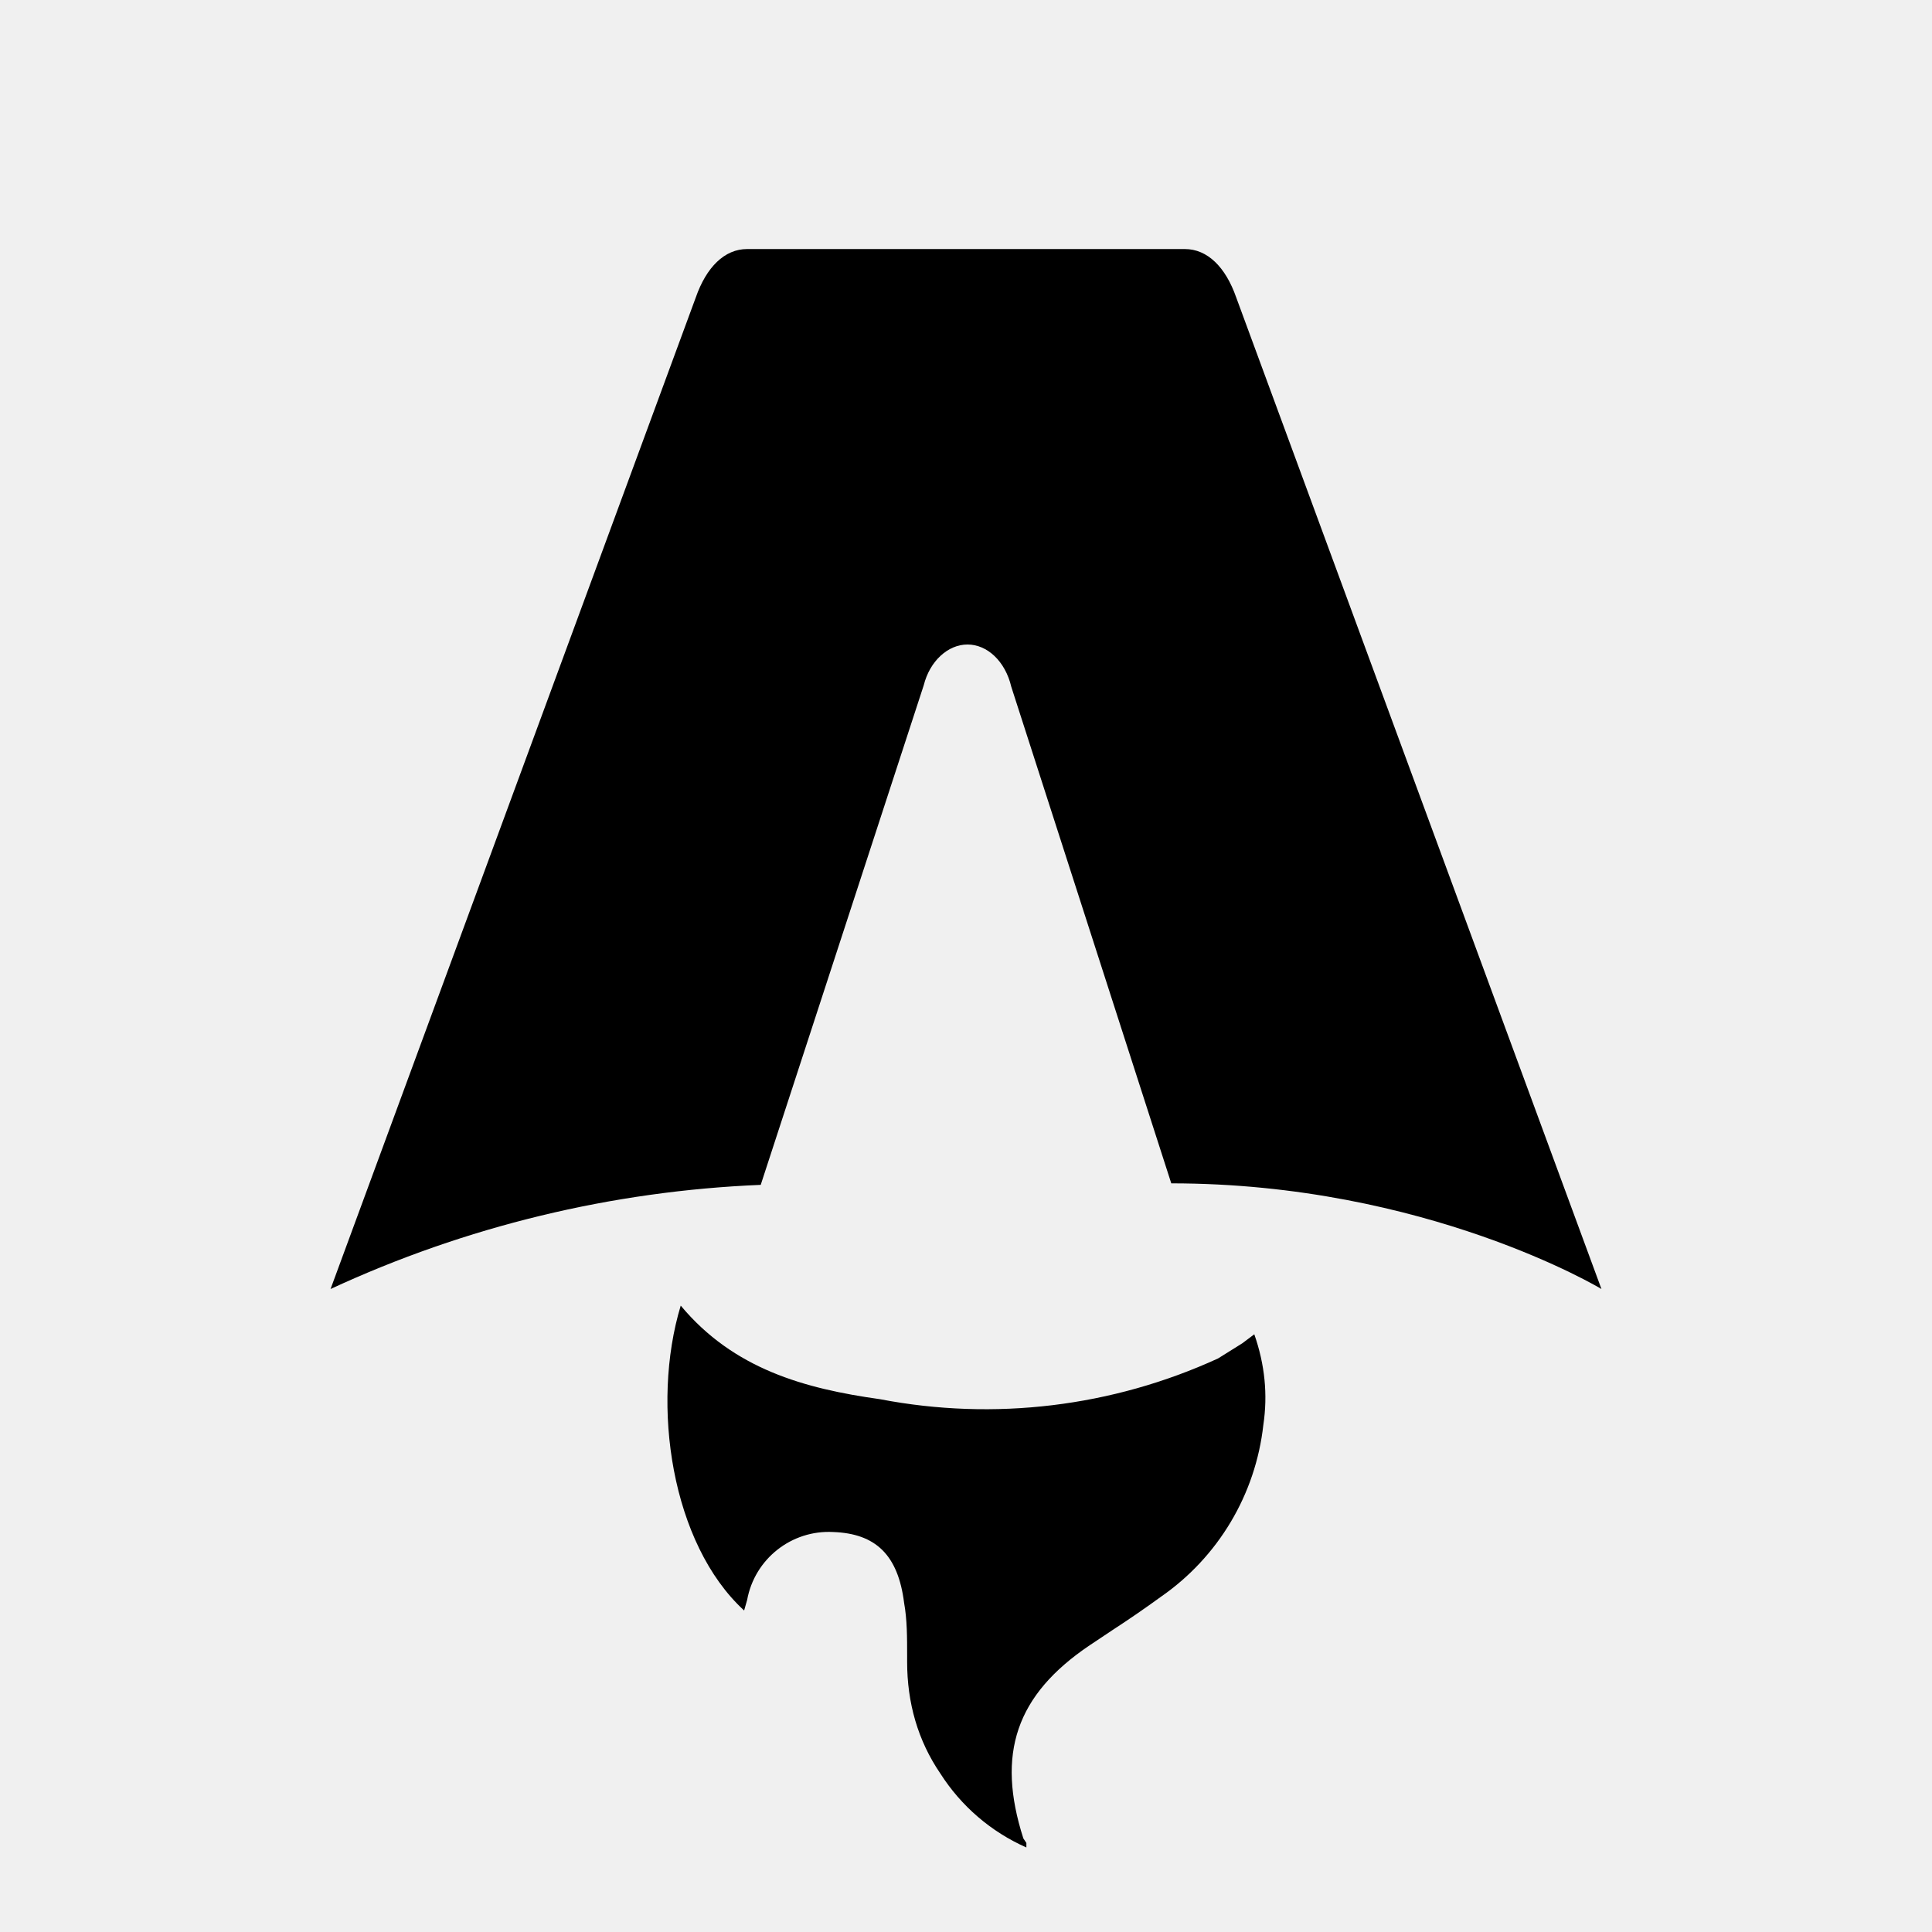
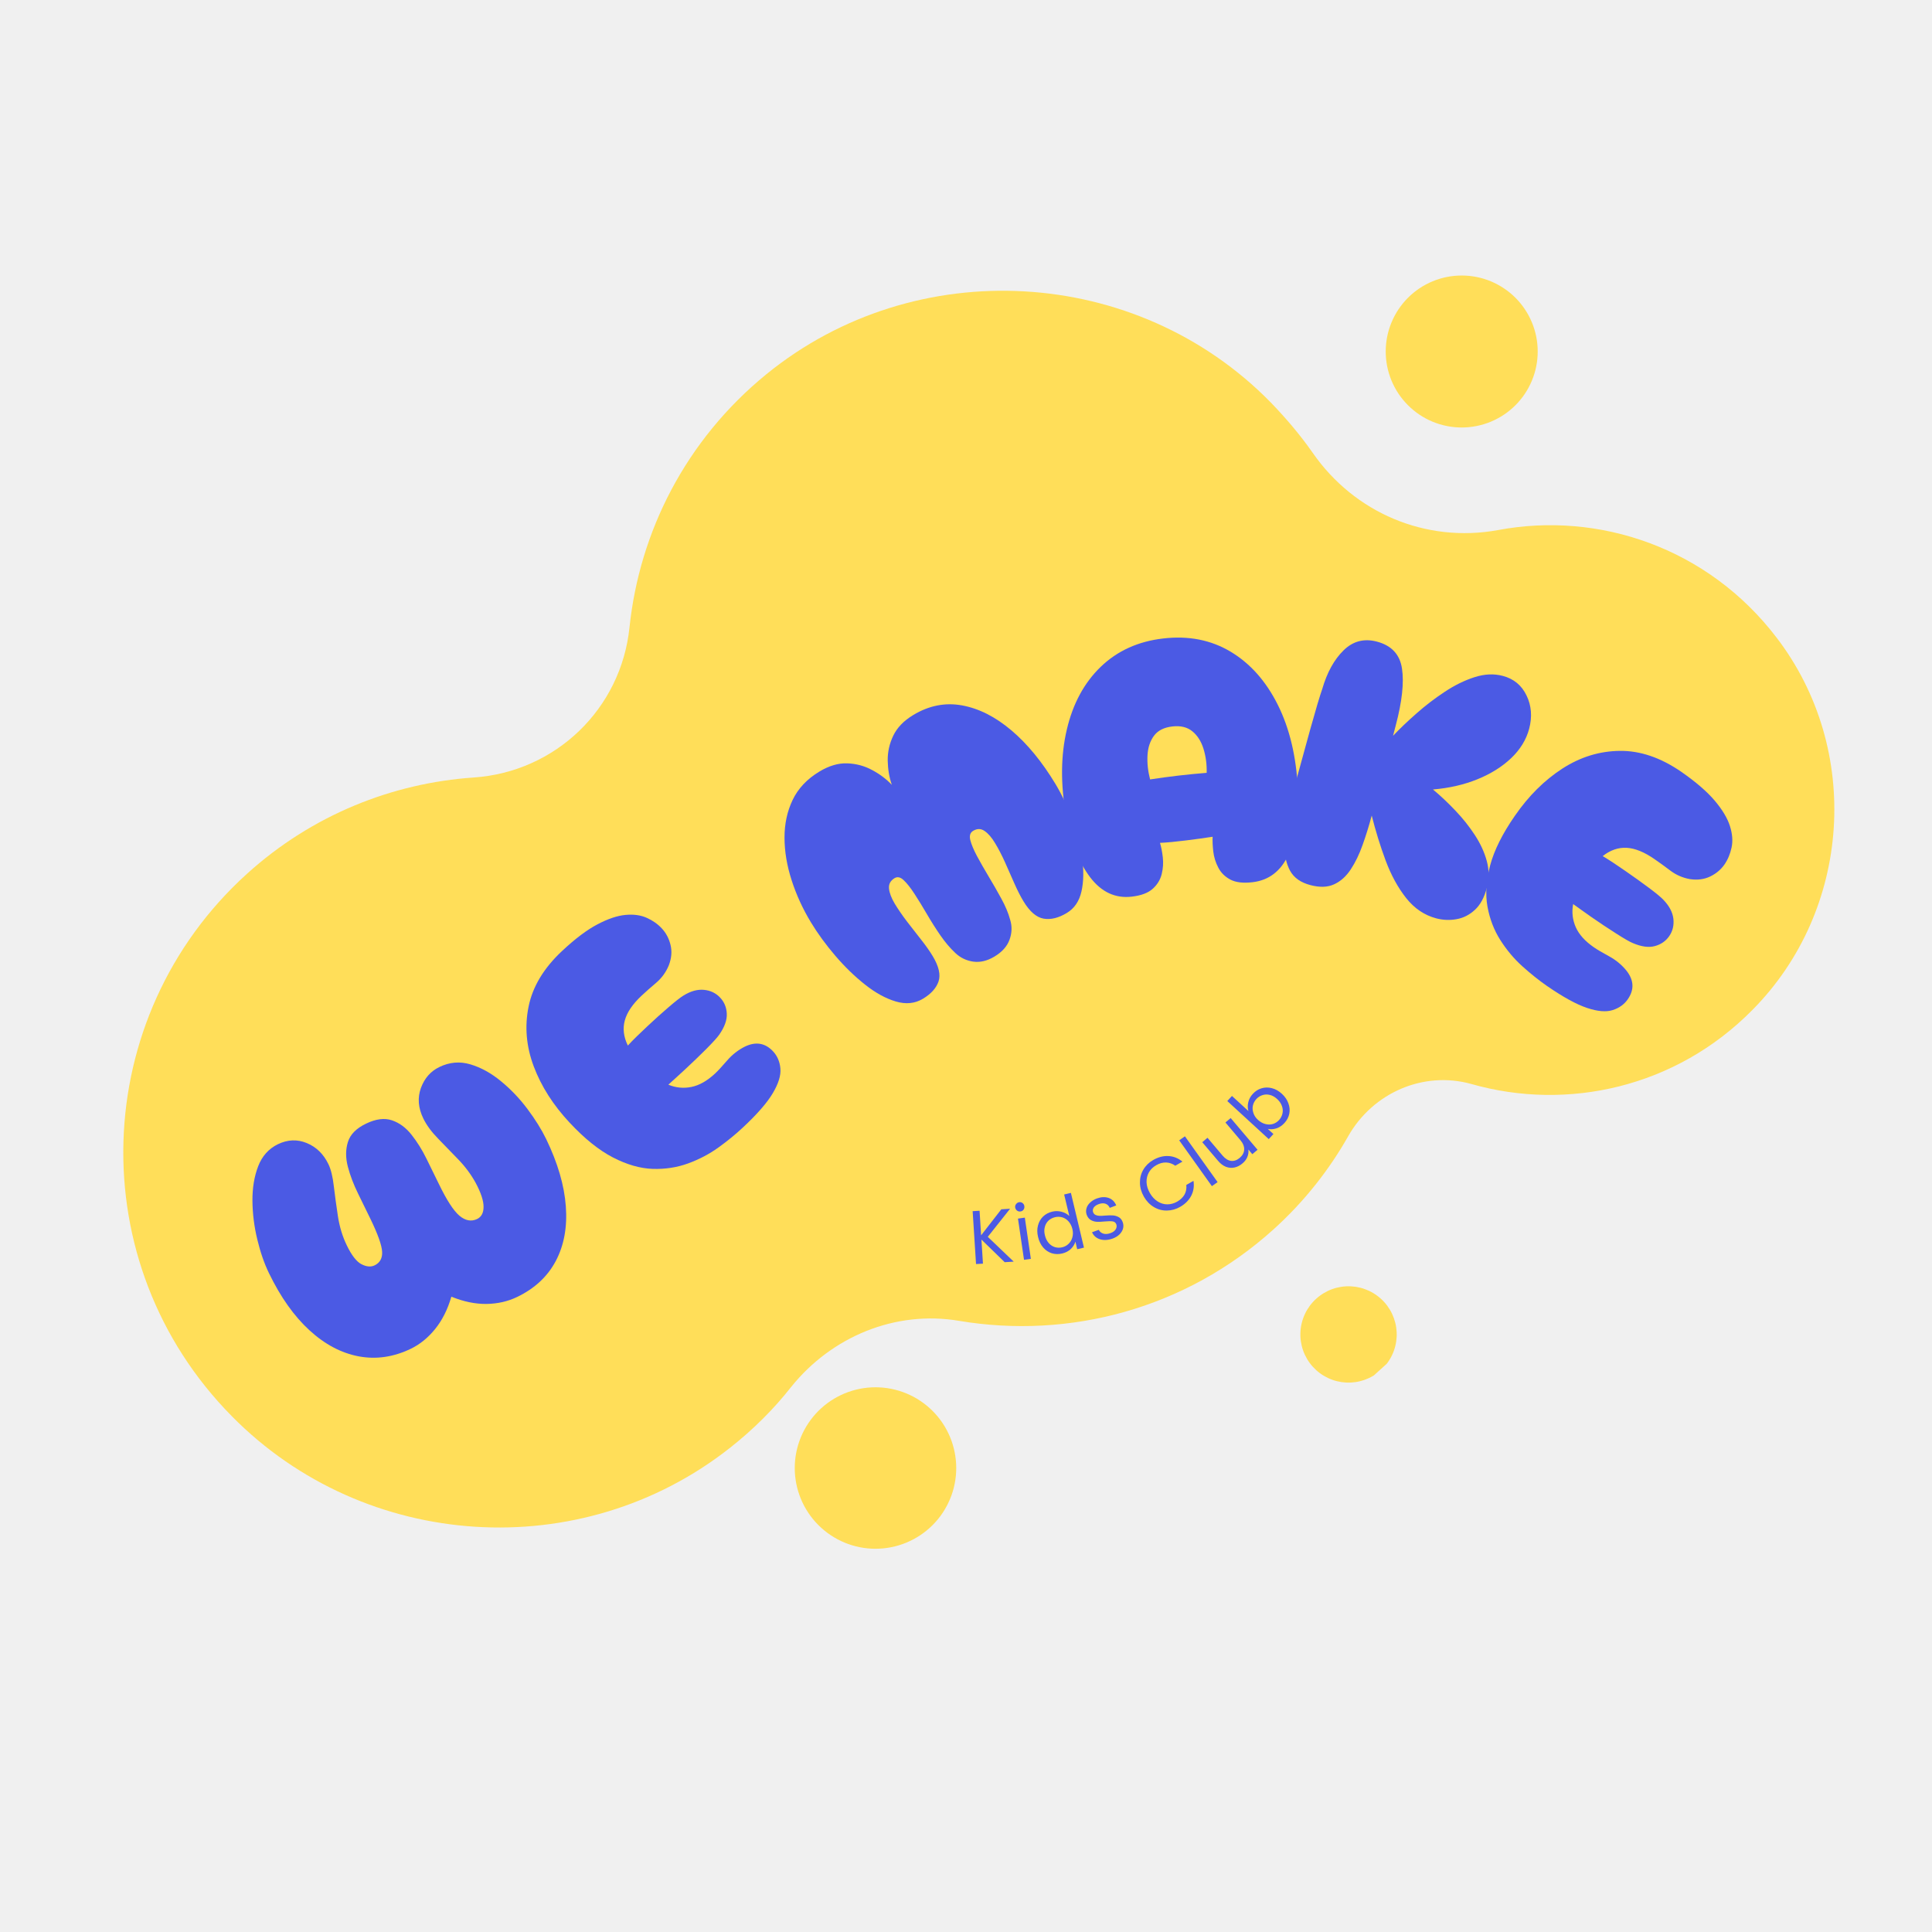
- <svg xmlns="http://www.w3.org/2000/svg" fill="none" viewBox="0 0 128 128">
-   <path d="M50.4 78.5a75.1 75.1 0 0 0-28.5 6.9l24.2-65.7c.7-2 1.9-3.2 3.4-3.2h29c1.5 0 2.7 1.2 3.4 3.2l24.2 65.7s-11.6-7-28.5-7L67 45.5c-.4-1.7-1.6-2.8-2.9-2.8-1.3 0-2.5 1.1-2.9 2.7L50.4 78.5Zm-1.1 28.2Zm-4.2-20.2c-2 6.6-.6 15.8 4.2 20.2a17.5 17.5 0 0 1 .2-.7 5.5 5.5 0 0 1 5.7-4.5c2.8.1 4.3 1.5 4.7 4.7.2 1.1.2 2.3.2 3.5v.4c0 2.7.7 5.2 2.2 7.4a13 13 0 0 0 5.7 4.9v-.3l-.2-.3c-1.8-5.6-.5-9.5 4.4-12.8l1.5-1a73 73 0 0 0 3.2-2.2 16 16 0 0 0 6.8-11.4c.3-2 .1-4-.6-6l-.8.6-1.6 1a37 37 0 0 1-22.4 2.7c-5-.7-9.7-2-13.2-6.2Z" />
-   <style>
-         path { fill: #000; }
-         @media (prefers-color-scheme: dark) {
-             path { fill: #FFF; }
-         }
-     </style>
+ <svg xmlns="http://www.w3.org/2000/svg" width="500" zoomAndPan="magnify" viewBox="0 0 375 375" height="500" preserveAspectRatio="xMidYMid meet" version="1.0">
+   <defs>
+     <g />
+     <clipPath id="ac6bf3ff10">
+       <path d="M 23 56 L 357 56 L 357 297 L 23 297 Z M 23 56 " clip-rule="nonzero" />
+     </clipPath>
+     <clipPath id="e4d23d6dee">
+       <path d="M -11.113 215.961 L 235.738 -7.535 L 386.25 158.699 L 139.395 382.199 Z M -11.113 215.961 " clip-rule="nonzero" />
+     </clipPath>
+     <clipPath id="5f6a328c48">
+       <path d="M 139.496 382.312 L 386.352 158.812 L 235.844 -7.422 L -11.012 216.074 Z M 139.496 382.312 " clip-rule="nonzero" />
+     </clipPath>
+     <clipPath id="0c68675252">
+       <path d="M 344.828 123.754 C 361.461 145.465 359.352 176.684 340.117 196.055 C 325.293 211.074 304.27 215.719 285.609 210.41 C 276.32 207.805 266.504 212.074 261.703 220.504 C 258.023 227.035 253.148 233.227 247.289 238.531 C 230.109 254.086 207.535 259.957 186.176 256.379 C 173.785 254.273 161.41 259.438 153.559 269.211 C 150.176 273.52 146.152 277.516 141.691 281.023 C 112.773 303.828 70.859 301.094 45.031 274.918 C 15.645 245.207 17.273 197.367 47.926 169.613 C 60.617 158.121 76.215 151.996 91.93 150.914 C 107.832 149.84 120.562 137.605 122.188 121.742 C 124.129 103.285 133.035 85.453 148.773 72.621 C 177.727 49.074 220.59 51.48 246.676 78.137 C 249.691 81.27 252.336 84.383 254.773 87.859 C 262.863 99.543 276.742 105.453 290.762 102.887 C 310.336 99.199 331.52 106.309 344.828 123.754 Z M 344.828 123.754 " clip-rule="nonzero" />
+     </clipPath>
+     <clipPath id="de9e0d4ffa">
+       <path d="M 154 269 L 186 269 L 186 301 L 154 301 Z M 154 269 " clip-rule="nonzero" />
+     </clipPath>
+     <clipPath id="9db9d400b3">
+       <path d="M -11.113 215.961 L 235.738 -7.535 L 386.25 158.699 L 139.395 382.199 Z M -11.113 215.961 " clip-rule="nonzero" />
+     </clipPath>
+     <clipPath id="6ba8b0ebe9">
+       <path d="M 139.496 382.312 L 386.352 158.812 L 235.844 -7.422 L -11.012 216.074 Z M 139.496 382.312 " clip-rule="nonzero" />
+     </clipPath>
+     <clipPath id="bf3484f2e2">
+       <path d="M 181.551 274.426 C 180.859 273.66 180.102 272.973 179.273 272.359 C 178.449 271.746 177.57 271.219 176.641 270.777 C 175.711 270.34 174.746 269.992 173.75 269.742 C 172.75 269.492 171.738 269.34 170.711 269.289 C 169.684 269.238 168.66 269.289 167.641 269.438 C 166.625 269.59 165.629 269.84 164.66 270.184 C 163.691 270.531 162.766 270.969 161.883 271.496 C 161 272.023 160.176 272.633 159.414 273.324 C 158.652 274.016 157.965 274.773 157.352 275.602 C 156.738 276.426 156.211 277.305 155.77 278.234 C 155.328 279.164 154.984 280.129 154.734 281.125 C 154.48 282.125 154.332 283.137 154.281 284.164 C 154.23 285.191 154.277 286.215 154.43 287.234 C 154.578 288.25 154.828 289.246 155.176 290.215 C 155.52 291.184 155.957 292.109 156.488 292.992 C 157.016 293.875 157.625 294.699 158.316 295.461 C 159.008 296.223 159.766 296.91 160.59 297.523 C 161.418 298.137 162.293 298.664 163.227 299.105 C 164.156 299.547 165.117 299.891 166.117 300.141 C 167.113 300.391 168.129 300.543 169.156 300.594 C 170.184 300.645 171.207 300.594 172.223 300.445 C 173.242 300.293 174.234 300.047 175.203 299.699 C 176.172 299.355 177.098 298.918 177.98 298.387 C 178.863 297.859 179.688 297.25 180.449 296.559 C 181.215 295.867 181.902 295.109 182.516 294.285 C 183.129 293.457 183.656 292.578 184.094 291.648 C 184.535 290.719 184.883 289.758 185.133 288.758 C 185.383 287.762 185.535 286.746 185.586 285.719 C 185.637 284.691 185.586 283.668 185.434 282.652 C 185.285 281.633 185.035 280.641 184.691 279.672 C 184.344 278.703 183.906 277.773 183.379 276.891 C 182.852 276.008 182.242 275.188 181.551 274.426 Z M 181.551 274.426 " clip-rule="nonzero" />
+     </clipPath>
+     <clipPath id="034206ff66">
+       <path d="M 252 249 L 272 249 L 272 269 L 252 269 Z M 252 249 " clip-rule="nonzero" />
+     </clipPath>
+     <clipPath id="d559964ca3">
+       <path d="M -11.113 215.961 L 235.738 -7.535 L 386.25 158.699 L 139.395 382.199 Z M -11.113 215.961 " clip-rule="nonzero" />
+     </clipPath>
+     <clipPath id="cda07f2a82">
+       <path d="M 139.496 382.312 L 386.352 158.812 L 235.844 -7.422 L -11.012 216.074 Z M 139.496 382.312 " clip-rule="nonzero" />
+     </clipPath>
+     <clipPath id="7809d40c0a">
+       <path d="M 268.684 252.738 C 268.27 252.281 267.816 251.871 267.324 251.508 C 266.832 251.141 266.309 250.824 265.754 250.562 C 265.199 250.301 264.621 250.094 264.027 249.945 C 263.434 249.797 262.828 249.707 262.215 249.676 C 261.602 249.645 260.992 249.676 260.383 249.766 C 259.777 249.855 259.184 250 258.605 250.207 C 258.027 250.414 257.477 250.676 256.949 250.992 C 256.422 251.305 255.93 251.672 255.477 252.082 C 255.02 252.496 254.609 252.945 254.242 253.441 C 253.879 253.934 253.562 254.457 253.301 255.012 C 253.039 255.566 252.832 256.141 252.684 256.738 C 252.531 257.332 252.441 257.938 252.414 258.551 C 252.383 259.164 252.41 259.773 252.5 260.379 C 252.59 260.988 252.738 261.582 252.945 262.16 C 253.152 262.738 253.414 263.289 253.727 263.816 C 254.043 264.344 254.406 264.832 254.82 265.289 C 255.23 265.742 255.684 266.156 256.176 266.52 C 256.668 266.887 257.195 267.199 257.75 267.465 C 258.305 267.727 258.879 267.934 259.473 268.082 C 260.07 268.23 260.676 268.32 261.285 268.352 C 261.898 268.383 262.512 268.352 263.117 268.262 C 263.727 268.172 264.316 268.023 264.895 267.82 C 265.473 267.613 266.027 267.352 266.555 267.035 C 267.082 266.719 267.57 266.355 268.027 265.945 C 268.48 265.531 268.891 265.082 269.258 264.586 C 269.625 264.094 269.938 263.57 270.199 263.016 C 270.465 262.461 270.672 261.887 270.82 261.289 C 270.969 260.695 271.059 260.09 271.09 259.477 C 271.121 258.863 271.09 258.254 271 257.645 C 270.91 257.039 270.762 256.445 270.555 255.867 C 270.348 255.289 270.09 254.738 269.773 254.211 C 269.457 253.684 269.094 253.191 268.684 252.738 Z M 268.684 252.738 " clip-rule="nonzero" />
+     </clipPath>
+     <clipPath id="7e397841f7">
+       <path d="M 268 53 L 299 53 L 299 83 L 268 83 Z M 268 53 " clip-rule="nonzero" />
+     </clipPath>
+     <clipPath id="d0943e7d5e">
+       <path d="M -11.113 215.961 L 235.738 -7.535 L 386.25 158.699 L 139.395 382.199 Z M -11.113 215.961 " clip-rule="nonzero" />
+     </clipPath>
+     <clipPath id="71cbaa7e0d">
+       <path d="M 139.496 382.312 L 386.352 158.812 L 235.844 -7.422 L -11.012 216.074 Z M 139.496 382.312 " clip-rule="nonzero" />
+     </clipPath>
+     <clipPath id="aac4cb5d1c">
+       <path d="M 294.652 58.328 C 294 57.609 293.289 56.961 292.512 56.387 C 291.73 55.809 290.906 55.312 290.031 54.898 C 289.156 54.484 288.25 54.156 287.309 53.922 C 286.371 53.688 285.418 53.543 284.449 53.496 C 283.48 53.449 282.52 53.496 281.562 53.637 C 280.602 53.777 279.668 54.012 278.754 54.336 C 277.844 54.664 276.973 55.074 276.141 55.57 C 275.309 56.07 274.535 56.645 273.816 57.293 C 273.102 57.945 272.453 58.656 271.875 59.434 C 271.297 60.211 270.801 61.039 270.387 61.914 C 269.973 62.789 269.648 63.695 269.41 64.637 C 269.176 65.574 269.035 66.527 268.984 67.496 C 268.938 68.465 268.984 69.426 269.125 70.383 C 269.27 71.344 269.5 72.277 269.828 73.188 C 270.152 74.102 270.566 74.973 271.062 75.805 C 271.559 76.633 272.133 77.41 272.785 78.125 C 273.434 78.844 274.148 79.492 274.926 80.07 C 275.703 80.648 276.527 81.145 277.402 81.559 C 278.281 81.973 279.188 82.297 280.125 82.531 C 281.066 82.77 282.02 82.91 282.984 82.957 C 283.953 83.008 284.914 82.961 285.875 82.816 C 286.832 82.676 287.766 82.441 288.68 82.117 C 289.59 81.793 290.461 81.379 291.293 80.883 C 292.125 80.387 292.898 79.812 293.617 79.16 C 294.336 78.512 294.98 77.797 295.559 77.02 C 296.137 76.242 296.633 75.414 297.047 74.539 C 297.461 73.664 297.789 72.758 298.023 71.82 C 298.258 70.879 298.402 69.926 298.449 68.957 C 298.496 67.992 298.449 67.027 298.309 66.07 C 298.168 65.113 297.934 64.176 297.605 63.266 C 297.281 62.355 296.871 61.48 296.371 60.652 C 295.875 59.82 295.301 59.047 294.652 58.328 Z M 294.652 58.328 " clip-rule="nonzero" />
+     </clipPath>
+   </defs>
+   <g clip-path="url(#ac6bf3ff10)">
+     <g clip-path="url(#e4d23d6dee)">
+       <g clip-path="url(#5f6a328c48)">
+         <g clip-path="url(#0c68675252)">
+           <path fill="#ffde59" d="M 171.426 475.887 L -111.105 163.832 L 205.684 -122.988 L 488.215 189.07 Z M 171.426 475.887 " fill-opacity="1" fill-rule="nonzero" />
+         </g>
+       </g>
+     </g>
+   </g>
+   <g clip-path="url(#de9e0d4ffa)">
+     <g clip-path="url(#9db9d400b3)">
+       <g clip-path="url(#6ba8b0ebe9)">
+         <g clip-path="url(#bf3484f2e2)">
+           <path fill="#ffde59" d="M 168.375 316.27 L 138.605 283.387 L 171.488 253.613 L 201.262 286.496 Z M 168.375 316.27 " fill-opacity="1" fill-rule="nonzero" />
+         </g>
+       </g>
+     </g>
+   </g>
+   <g clip-path="url(#034206ff66)">
+     <g clip-path="url(#d559964ca3)">
+       <g clip-path="url(#cda07f2a82)">
+         <g clip-path="url(#7809d40c0a)">
+           <path fill="#ffde59" d="M 260.824 277.707 L 243.059 258.086 L 262.68 240.32 L 280.441 259.941 Z M 260.824 277.707 " fill-opacity="1" fill-rule="nonzero" />
+         </g>
+       </g>
+     </g>
+   </g>
+   <g clip-path="url(#7e397841f7)">
+     <g clip-path="url(#d0943e7d5e)">
+       <g clip-path="url(#71cbaa7e0d)">
+         <g clip-path="url(#aac4cb5d1c)">
+           <path fill="#ffde59" d="M 282.254 97.715 L 254.23 66.762 L 285.18 38.742 L 313.203 69.691 Z M 282.254 97.715 " fill-opacity="1" fill-rule="nonzero" />
+         </g>
+       </g>
+     </g>
+   </g>
+   <g fill="#4b5ae4" fill-opacity="1">
+     <g transform="translate(61.59303, 270.5619)">
+       <g>
+         <path d="M 18.141 -8.766 C 14.785 -7.148 11.41 -6.66 8.016 -7.297 C 4.629 -7.941 1.445 -9.629 -1.531 -12.359 C -4.52 -15.098 -7.141 -18.797 -9.391 -23.453 C -10.305 -25.336 -11.062 -27.52 -11.656 -30 C -12.258 -32.488 -12.57 -34.984 -12.594 -37.484 C -12.613 -39.984 -12.242 -42.219 -11.484 -44.188 C -10.723 -46.164 -9.445 -47.594 -7.656 -48.469 C -5.758 -49.383 -3.883 -49.457 -2.031 -48.688 C -0.188 -47.926 1.207 -46.562 2.156 -44.594 C 2.645 -43.582 2.992 -42.156 3.203 -40.312 C 3.422 -38.469 3.688 -36.52 4 -34.469 C 4.32 -32.414 4.891 -30.551 5.703 -28.875 C 6.648 -26.906 7.609 -25.672 8.578 -25.172 C 9.547 -24.68 10.391 -24.609 11.109 -24.953 C 12.16 -25.461 12.648 -26.348 12.578 -27.609 C 12.504 -28.879 11.754 -30.988 10.328 -33.938 C 9.586 -35.477 8.781 -37.129 7.906 -38.891 C 7.039 -40.648 6.379 -42.391 5.922 -44.109 C 5.473 -45.836 5.477 -47.438 5.938 -48.906 C 6.395 -50.375 7.57 -51.562 9.469 -52.469 C 11.363 -53.383 13.035 -53.598 14.484 -53.109 C 15.93 -52.617 17.195 -51.688 18.281 -50.312 C 19.363 -48.945 20.328 -47.406 21.172 -45.688 C 22.023 -43.977 22.828 -42.344 23.578 -40.781 C 25.098 -37.633 26.43 -35.57 27.578 -34.594 C 28.734 -33.625 29.879 -33.41 31.016 -33.953 C 31.848 -34.359 32.266 -35.145 32.266 -36.312 C 32.273 -37.488 31.766 -39.039 30.734 -40.969 C 29.836 -42.602 28.711 -44.117 27.359 -45.516 C 26.016 -46.922 24.703 -48.273 23.422 -49.578 C 22.148 -50.879 21.195 -52.18 20.562 -53.484 C 19.57 -55.535 19.422 -57.504 20.109 -59.391 C 20.805 -61.285 22 -62.641 23.688 -63.453 C 25.656 -64.41 27.664 -64.582 29.719 -63.969 C 31.781 -63.352 33.758 -62.258 35.656 -60.688 C 37.562 -59.125 39.27 -57.332 40.781 -55.312 C 42.289 -53.301 43.504 -51.352 44.422 -49.469 C 46.672 -44.812 47.941 -40.461 48.234 -36.422 C 48.535 -32.391 47.891 -28.859 46.297 -25.828 C 44.703 -22.805 42.203 -20.473 38.797 -18.828 C 36.984 -17.953 35 -17.5 32.844 -17.469 C 30.688 -17.438 28.41 -17.906 26.016 -18.875 C 25.297 -16.395 24.242 -14.301 22.859 -12.594 C 21.484 -10.895 19.91 -9.617 18.141 -8.766 Z M 18.141 -8.766 " />
+       </g>
+     </g>
+   </g>
+   <g fill="#4b5ae4" fill-opacity="1">
+     <g transform="translate(125.4431, 236.3954)">
+       <g>
+         <path d="M 18.75 -17.547 C 17.352 -16.234 15.766 -14.938 13.984 -13.656 C 12.211 -12.383 10.258 -11.359 8.125 -10.578 C 5.988 -9.797 3.695 -9.441 1.25 -9.516 C -1.188 -9.598 -3.758 -10.336 -6.469 -11.734 C -9.176 -13.129 -11.977 -15.379 -14.875 -18.484 C -18.062 -21.891 -20.383 -25.531 -21.844 -29.406 C -23.301 -33.281 -23.633 -37.148 -22.844 -41.016 C -22.062 -44.891 -19.898 -48.484 -16.359 -51.797 C -13.805 -54.191 -11.508 -55.922 -9.469 -56.984 C -7.438 -58.055 -5.625 -58.664 -4.031 -58.812 C -2.445 -58.957 -1.078 -58.77 0.078 -58.25 C 1.234 -57.738 2.207 -57.055 3 -56.203 C 3.832 -55.316 4.398 -54.25 4.703 -53 C 5.016 -51.75 4.906 -50.426 4.375 -49.031 C 3.82 -47.695 3.008 -46.57 1.938 -45.656 C 0.863 -44.75 -0.078 -43.914 -0.891 -43.156 C -2.66 -41.5 -3.754 -39.883 -4.172 -38.312 C -4.598 -36.75 -4.398 -35.129 -3.578 -33.453 C -3.086 -33.992 -2.516 -34.582 -1.859 -35.219 C -1.203 -35.863 -0.516 -36.52 0.203 -37.188 C 1.598 -38.5 2.957 -39.723 4.281 -40.859 C 5.613 -42.004 6.582 -42.766 7.188 -43.141 C 8.594 -44.016 9.93 -44.391 11.203 -44.266 C 12.473 -44.141 13.52 -43.633 14.344 -42.75 C 15.145 -41.895 15.57 -40.859 15.625 -39.641 C 15.688 -38.422 15.203 -37.066 14.172 -35.578 C 13.785 -35.023 12.941 -34.094 11.641 -32.781 C 10.336 -31.477 8.953 -30.145 7.484 -28.781 C 6.91 -28.238 6.344 -27.719 5.781 -27.219 C 5.219 -26.727 4.719 -26.273 4.281 -25.859 C 5.738 -25.254 7.234 -25.109 8.766 -25.422 C 10.297 -25.734 11.828 -26.602 13.359 -28.031 C 13.93 -28.57 14.707 -29.41 15.688 -30.547 C 16.676 -31.691 17.828 -32.594 19.141 -33.25 C 21.254 -34.27 23.078 -33.961 24.609 -32.328 C 25.441 -31.43 25.914 -30.32 26.031 -29 C 26.156 -27.676 25.664 -26.082 24.562 -24.219 C 23.457 -22.352 21.52 -20.129 18.75 -17.547 Z M 18.75 -17.547 " />
+       </g>
+     </g>
+   </g>
+   <g fill="#4b5ae4" fill-opacity="1">
+     <g transform="translate(168.3223, 200.557)">
+       <g>
+         <path d="M 24.703 -14.891 C 23.305 -14.047 21.93 -13.719 20.578 -13.906 C 19.234 -14.102 18.07 -14.664 17.094 -15.594 C 16.094 -16.531 15.133 -17.66 14.219 -18.984 C 13.301 -20.316 12.426 -21.695 11.594 -23.125 C 10.758 -24.562 9.957 -25.867 9.188 -27.047 C 8.426 -28.223 7.727 -29.109 7.094 -29.703 C 6.469 -30.305 5.875 -30.441 5.312 -30.109 C 4.508 -29.617 4.148 -28.945 4.234 -28.094 C 4.316 -27.238 4.688 -26.258 5.344 -25.156 C 6.008 -24.062 6.797 -22.914 7.703 -21.719 C 8.617 -20.531 9.535 -19.352 10.453 -18.188 C 11.367 -17.031 12.117 -15.969 12.703 -15 C 13.91 -13 14.289 -11.348 13.844 -10.047 C 13.395 -8.754 12.391 -7.641 10.828 -6.703 C 9.273 -5.766 7.516 -5.586 5.547 -6.172 C 3.586 -6.754 1.602 -7.844 -0.406 -9.438 C -2.426 -11.031 -4.359 -12.906 -6.203 -15.062 C -8.047 -17.219 -9.617 -19.375 -10.922 -21.531 C -12.516 -24.164 -13.766 -26.895 -14.672 -29.719 C -15.586 -32.551 -16.047 -35.301 -16.047 -37.969 C -16.055 -40.633 -15.531 -43.078 -14.469 -45.297 C -13.406 -47.516 -11.676 -49.348 -9.281 -50.797 C -7.395 -51.93 -5.586 -52.461 -3.859 -52.391 C -2.129 -52.328 -0.523 -51.895 0.953 -51.094 C 2.441 -50.301 3.719 -49.344 4.781 -48.219 C 4.281 -49.676 4.016 -51.238 3.984 -52.906 C 3.953 -54.582 4.312 -56.203 5.062 -57.766 C 5.812 -59.336 7.109 -60.676 8.953 -61.781 C 11.992 -63.613 15.145 -64.234 18.406 -63.641 C 21.676 -63.047 24.863 -61.438 27.969 -58.812 C 31.07 -56.195 33.938 -52.711 36.562 -48.359 C 37.789 -46.316 38.863 -44.031 39.781 -41.5 C 40.707 -38.977 41.348 -36.5 41.703 -34.062 C 42.055 -31.633 42.02 -29.461 41.594 -27.547 C 41.164 -25.629 40.211 -24.227 38.734 -23.344 C 37.129 -22.375 35.629 -22.008 34.234 -22.25 C 32.836 -22.5 31.535 -23.625 30.328 -25.625 C 29.742 -26.594 29.156 -27.75 28.562 -29.094 C 27.969 -30.445 27.363 -31.812 26.75 -33.188 C 26.133 -34.562 25.492 -35.797 24.828 -36.891 C 24.172 -37.992 23.488 -38.785 22.781 -39.266 C 22.082 -39.754 21.336 -39.758 20.547 -39.281 C 19.984 -38.938 19.805 -38.336 20.016 -37.484 C 20.234 -36.641 20.664 -35.609 21.312 -34.391 C 21.969 -33.172 22.723 -31.848 23.578 -30.422 C 24.43 -29.004 25.25 -27.578 26.031 -26.141 C 26.82 -24.711 27.395 -23.344 27.75 -22.031 C 28.145 -20.75 28.102 -19.457 27.625 -18.156 C 27.156 -16.863 26.18 -15.773 24.703 -14.891 Z M 24.703 -14.891 " />
+       </g>
+     </g>
+   </g>
+   <g fill="#4b5ae4" fill-opacity="1">
+     <g transform="translate(207.0749, 175.3648)">
+       <g>
+         <path d="M 12.609 -1.328 C 9.41 -0.953 6.711 -2.207 4.516 -5.094 C 2.328 -7.988 0.77 -11.945 -0.156 -16.969 C -1.238 -23.176 -1.188 -28.781 0 -33.781 C 1.176 -38.789 3.367 -42.844 6.578 -45.938 C 9.797 -49.039 13.836 -50.875 18.703 -51.438 C 23.609 -52.008 27.969 -51.156 31.781 -48.875 C 35.594 -46.594 38.645 -43.16 40.938 -38.578 C 43.227 -34.004 44.531 -28.547 44.844 -22.203 C 45.125 -16.961 44.52 -12.727 43.031 -9.5 C 41.551 -6.281 39.211 -4.488 36.016 -4.125 C 34.211 -3.914 32.785 -4.086 31.734 -4.641 C 30.691 -5.191 29.91 -5.969 29.391 -6.969 C 28.867 -7.969 28.547 -9.008 28.422 -10.094 C 28.297 -11.188 28.254 -12.141 28.297 -12.953 C 26.828 -12.723 25.094 -12.484 23.094 -12.234 C 21.102 -11.984 19.43 -11.828 18.078 -11.766 C 18.316 -10.984 18.5 -10.047 18.625 -8.953 C 18.75 -7.867 18.676 -6.781 18.406 -5.688 C 18.133 -4.594 17.551 -3.645 16.656 -2.844 C 15.758 -2.039 14.41 -1.535 12.609 -1.328 Z M 16.156 -24.078 C 19.812 -24.641 23.473 -25.066 27.141 -25.359 C 27.18 -27.004 26.977 -28.551 26.531 -30 C 26.082 -31.457 25.363 -32.594 24.375 -33.406 C 23.383 -34.227 22.082 -34.547 20.469 -34.359 C 18.844 -34.172 17.656 -33.566 16.906 -32.547 C 16.156 -31.523 15.738 -30.266 15.656 -28.766 C 15.57 -27.266 15.738 -25.703 16.156 -24.078 Z M 16.156 -24.078 " />
+       </g>
+     </g>
+   </g>
+   <g fill="#4b5ae4" fill-opacity="1">
+     <g transform="translate(245.0784, 169.3631)">
+       <g>
+         <path d="M 9.281 2.438 C 7.383 1.945 6.062 1.008 5.312 -0.375 C 4.57 -1.758 4.211 -3.422 4.234 -5.359 C 4.266 -7.305 4.523 -9.395 5.016 -11.625 C 5.504 -13.852 6.039 -16.078 6.625 -18.297 C 6.914 -19.367 7.301 -20.77 7.781 -22.5 C 8.258 -24.238 8.75 -26.02 9.25 -27.844 C 9.758 -29.664 10.223 -31.285 10.641 -32.703 C 11.066 -34.117 11.375 -35.086 11.562 -35.609 C 12.5 -38.836 13.879 -41.344 15.703 -43.125 C 17.523 -44.914 19.68 -45.484 22.172 -44.828 C 25.016 -44.078 26.641 -42.332 27.047 -39.594 C 27.461 -36.863 27.062 -33.195 25.844 -28.594 C 25.719 -28.082 25.539 -27.398 25.312 -26.547 C 26.594 -27.898 28.098 -29.336 29.828 -30.859 C 31.555 -32.391 33.383 -33.789 35.312 -35.062 C 37.238 -36.344 39.176 -37.297 41.125 -37.922 C 43.07 -38.547 44.898 -38.629 46.609 -38.172 C 48.734 -37.617 50.27 -36.352 51.219 -34.375 C 52.176 -32.406 52.348 -30.254 51.734 -27.922 C 51.172 -25.797 50.004 -23.891 48.234 -22.203 C 46.461 -20.523 44.281 -19.16 41.688 -18.109 C 39.102 -17.055 36.227 -16.395 33.062 -16.125 C 34.531 -14.906 35.977 -13.539 37.406 -12.031 C 38.844 -10.531 40.102 -8.945 41.188 -7.281 C 42.281 -5.613 43.055 -3.922 43.516 -2.203 C 43.973 -0.492 43.977 1.211 43.531 2.922 C 43.031 4.828 42.254 6.266 41.203 7.234 C 40.148 8.211 38.961 8.816 37.641 9.047 C 36.328 9.285 35.016 9.234 33.703 8.891 C 31.41 8.285 29.461 6.973 27.859 4.953 C 26.266 2.941 24.938 0.516 23.875 -2.328 C 22.82 -5.172 21.922 -8.082 21.172 -11.062 C 20.641 -9.07 20.051 -7.176 19.406 -5.375 C 18.77 -3.57 18.004 -1.988 17.109 -0.625 C 16.211 0.738 15.133 1.707 13.875 2.281 C 12.613 2.863 11.082 2.914 9.281 2.438 Z M 9.281 2.438 " />
+       </g>
+     </g>
+   </g>
+   <g fill="#4b5ae4" fill-opacity="1">
+     <g transform="translate(279.1598, 176.7764)">
+       <g>
+         <path d="M 21.125 14.609 C 19.551 13.516 17.953 12.238 16.328 10.781 C 14.711 9.32 13.289 7.629 12.062 5.703 C 10.832 3.773 10 1.613 9.562 -0.781 C 9.125 -3.188 9.297 -5.863 10.078 -8.812 C 10.867 -11.758 12.473 -14.973 14.891 -18.453 C 17.547 -22.297 20.613 -25.344 24.094 -27.594 C 27.582 -29.844 31.297 -30.988 35.234 -31.031 C 39.18 -31.082 43.156 -29.734 47.156 -26.984 C 50.031 -24.984 52.207 -23.102 53.688 -21.344 C 55.164 -19.594 56.145 -17.953 56.625 -16.422 C 57.102 -14.898 57.207 -13.52 56.938 -12.281 C 56.676 -11.039 56.219 -9.941 55.562 -8.984 C 54.875 -7.992 53.953 -7.219 52.797 -6.656 C 51.641 -6.094 50.32 -5.922 48.844 -6.141 C 47.426 -6.398 46.16 -6.953 45.047 -7.797 C 43.93 -8.641 42.91 -9.379 41.984 -10.016 C 39.992 -11.398 38.188 -12.133 36.562 -12.219 C 34.938 -12.301 33.391 -11.766 31.922 -10.609 C 32.566 -10.223 33.27 -9.781 34.031 -9.281 C 34.789 -8.781 35.57 -8.25 36.375 -7.688 C 37.945 -6.602 39.438 -5.535 40.844 -4.484 C 42.25 -3.441 43.195 -2.66 43.688 -2.141 C 44.844 -0.941 45.492 0.285 45.641 1.547 C 45.785 2.816 45.516 3.945 44.828 4.938 C 44.16 5.895 43.234 6.535 42.047 6.859 C 40.867 7.18 39.445 6.988 37.781 6.281 C 37.164 6.031 36.078 5.406 34.516 4.406 C 32.953 3.414 31.348 2.348 29.703 1.203 C 29.047 0.754 28.422 0.312 27.828 -0.125 C 27.234 -0.562 26.688 -0.953 26.188 -1.297 C 25.895 0.254 26.062 1.742 26.688 3.172 C 27.32 4.609 28.504 5.922 30.234 7.109 C 30.879 7.555 31.859 8.133 33.172 8.844 C 34.492 9.562 35.617 10.492 36.547 11.641 C 37.992 13.484 38.078 15.328 36.797 17.172 C 36.109 18.172 35.129 18.875 33.859 19.281 C 32.586 19.688 30.926 19.547 28.875 18.859 C 26.82 18.172 24.238 16.754 21.125 14.609 Z M 21.125 14.609 " />
+       </g>
+     </g>
+   </g>
+   <g fill="#4b5ae4" fill-opacity="1">
+     <g transform="translate(188.3075, 245.4285)">
+       <g>
+         <path d="M 6.703 -0.438 L 2.188 -4.828 L 2.484 -0.156 L 1.141 -0.078 L 0.484 -10.344 L 1.828 -10.422 L 2.125 -5.656 L 6.047 -10.703 L 7.75 -10.812 L 3.422 -5.359 L 8.453 -0.547 Z M 6.703 -0.438 " />
+       </g>
+     </g>
+   </g>
+   <g fill="#4b5ae4" fill-opacity="1">
+     <g transform="translate(197.6364, 244.7006)">
+       <g>
+         <path d="M 0.453 -9.562 C 0.203 -9.52 -0.02 -9.57 -0.219 -9.719 C -0.426 -9.875 -0.551 -10.082 -0.594 -10.344 C -0.625 -10.594 -0.562 -10.812 -0.406 -11 C -0.258 -11.195 -0.062 -11.316 0.188 -11.359 C 0.438 -11.391 0.656 -11.332 0.844 -11.188 C 1.039 -11.039 1.156 -10.844 1.188 -10.594 C 1.227 -10.332 1.176 -10.102 1.031 -9.906 C 0.895 -9.707 0.703 -9.594 0.453 -9.562 Z M 1.281 -8.359 L 2.453 -0.359 L 1.125 -0.172 L -0.047 -8.172 Z M 1.281 -8.359 " />
+       </g>
+     </g>
+   </g>
+   <g fill="#4b5ae4" fill-opacity="1">
+     <g transform="translate(201.8007, 244.2074)">
+       <g>
+         <path d="M -0.312 -4.109 C -0.508 -4.91 -0.516 -5.656 -0.328 -6.344 C -0.148 -7.031 0.176 -7.609 0.656 -8.078 C 1.145 -8.547 1.742 -8.863 2.453 -9.031 C 3.066 -9.176 3.672 -9.164 4.266 -9 C 4.859 -8.844 5.352 -8.57 5.75 -8.188 L 4.75 -12.359 L 6.062 -12.672 L 8.594 -2.047 L 7.281 -1.734 L 6.938 -3.203 C 6.781 -2.68 6.484 -2.207 6.047 -1.781 C 5.609 -1.363 5.051 -1.07 4.375 -0.906 C 3.676 -0.738 3 -0.754 2.344 -0.953 C 1.695 -1.16 1.141 -1.535 0.672 -2.078 C 0.203 -2.629 -0.125 -3.305 -0.312 -4.109 Z M 6.344 -5.688 C 6.195 -6.27 5.945 -6.754 5.594 -7.141 C 5.25 -7.523 4.848 -7.785 4.391 -7.922 C 3.93 -8.055 3.461 -8.066 2.984 -7.953 C 2.492 -7.836 2.07 -7.617 1.719 -7.297 C 1.375 -6.973 1.133 -6.562 1 -6.062 C 0.863 -5.562 0.867 -5.02 1.016 -4.438 C 1.16 -3.832 1.406 -3.332 1.75 -2.938 C 2.094 -2.551 2.492 -2.285 2.953 -2.141 C 3.41 -2.004 3.883 -1.992 4.375 -2.109 C 4.852 -2.223 5.266 -2.445 5.609 -2.781 C 5.961 -3.113 6.207 -3.531 6.344 -4.031 C 6.488 -4.539 6.488 -5.094 6.344 -5.688 Z M 6.344 -5.688 " />
+       </g>
+     </g>
+   </g>
+   <g fill="#4b5ae4" fill-opacity="1">
+     <g transform="translate(212.1328, 241.6461)">
+       <g>
+         <path d="M 3.812 -1.234 C 3.219 -1.023 2.656 -0.938 2.125 -0.969 C 1.594 -1 1.125 -1.145 0.719 -1.406 C 0.32 -1.664 0.023 -2.02 -0.172 -2.469 L 1.141 -2.938 C 1.328 -2.57 1.617 -2.328 2.016 -2.203 C 2.422 -2.078 2.883 -2.109 3.406 -2.297 C 3.883 -2.461 4.223 -2.707 4.422 -3.031 C 4.617 -3.352 4.66 -3.676 4.547 -4 C 4.422 -4.332 4.18 -4.523 3.828 -4.578 C 3.473 -4.629 2.961 -4.625 2.297 -4.562 C 1.672 -4.5 1.156 -4.477 0.75 -4.5 C 0.344 -4.52 -0.039 -4.633 -0.406 -4.844 C -0.77 -5.051 -1.039 -5.398 -1.219 -5.891 C -1.352 -6.285 -1.363 -6.688 -1.25 -7.094 C -1.145 -7.5 -0.91 -7.875 -0.547 -8.219 C -0.191 -8.562 0.25 -8.832 0.781 -9.031 C 1.625 -9.332 2.383 -9.363 3.062 -9.125 C 3.738 -8.883 4.227 -8.398 4.531 -7.672 L 3.266 -7.203 C 3.098 -7.598 2.828 -7.863 2.453 -8 C 2.078 -8.133 1.645 -8.113 1.156 -7.938 C 0.688 -7.77 0.352 -7.539 0.156 -7.25 C -0.031 -6.957 -0.066 -6.656 0.047 -6.344 C 0.141 -6.102 0.297 -5.93 0.516 -5.828 C 0.734 -5.723 0.984 -5.664 1.266 -5.656 C 1.547 -5.645 1.922 -5.66 2.391 -5.703 C 2.992 -5.754 3.488 -5.766 3.875 -5.734 C 4.27 -5.711 4.645 -5.602 5 -5.406 C 5.352 -5.219 5.613 -4.895 5.781 -4.438 C 5.938 -4.008 5.957 -3.586 5.844 -3.172 C 5.727 -2.754 5.492 -2.375 5.141 -2.031 C 4.797 -1.695 4.352 -1.43 3.812 -1.234 Z M 3.812 -1.234 " />
+       </g>
+     </g>
+   </g>
+   <g fill="#4b5ae4" fill-opacity="1">
+     <g transform="translate(219.8116, 238.7726)">
+       <g />
+     </g>
+   </g>
+   <g fill="#4b5ae4" fill-opacity="1">
+     <g transform="translate(224.0286, 237.0444)">
+       <g>
+         <path d="M -2 -4.766 C -2.5 -5.641 -2.754 -6.535 -2.766 -7.453 C -2.785 -8.379 -2.566 -9.234 -2.109 -10.016 C -1.648 -10.797 -1.008 -11.422 -0.188 -11.891 C 0.789 -12.453 1.77 -12.707 2.75 -12.656 C 3.738 -12.613 4.648 -12.254 5.484 -11.578 L 4.094 -10.781 C 3.539 -11.176 2.945 -11.383 2.312 -11.406 C 1.676 -11.426 1.035 -11.25 0.391 -10.875 C -0.234 -10.52 -0.707 -10.055 -1.031 -9.484 C -1.352 -8.91 -1.504 -8.273 -1.484 -7.578 C -1.461 -6.891 -1.242 -6.18 -0.828 -5.453 C -0.422 -4.754 0.078 -4.219 0.672 -3.844 C 1.266 -3.469 1.891 -3.281 2.547 -3.281 C 3.203 -3.281 3.844 -3.457 4.469 -3.812 C 5.113 -4.188 5.586 -4.645 5.891 -5.188 C 6.191 -5.738 6.305 -6.359 6.234 -7.047 L 7.625 -7.844 C 7.789 -6.801 7.645 -5.836 7.188 -4.953 C 6.738 -4.078 6.023 -3.359 5.047 -2.797 C 4.223 -2.328 3.359 -2.086 2.453 -2.078 C 1.547 -2.066 0.703 -2.297 -0.078 -2.766 C -0.859 -3.234 -1.5 -3.898 -2 -4.766 Z M -2 -4.766 " />
+       </g>
+     </g>
+   </g>
+   <g fill="#4b5ae4" fill-opacity="1">
+     <g transform="translate(234.3036, 230.8856)">
+       <g>
+         <path d="M -4.312 -10.328 L 2.031 -1.438 L 0.922 -0.656 L -5.422 -9.547 Z M -4.312 -10.328 " />
+       </g>
+     </g>
+   </g>
+   <g fill="#4b5ae4" fill-opacity="1">
+     <g transform="translate(237.7628, 228.5445)">
+       <g>
+         <path d="M 1.109 -11.531 L 6.328 -5.375 L 5.312 -4.516 L 4.547 -5.422 C 4.609 -4.93 4.539 -4.445 4.344 -3.969 C 4.145 -3.5 3.832 -3.086 3.406 -2.734 C 2.938 -2.328 2.426 -2.062 1.875 -1.938 C 1.332 -1.812 0.773 -1.852 0.203 -2.062 C -0.359 -2.281 -0.875 -2.672 -1.344 -3.234 L -4.406 -6.844 L -3.391 -7.703 L -0.453 -4.234 C 0.066 -3.629 0.613 -3.289 1.188 -3.219 C 1.77 -3.156 2.328 -3.348 2.859 -3.797 C 3.41 -4.266 3.703 -4.801 3.734 -5.406 C 3.766 -6.02 3.504 -6.648 2.953 -7.297 L 0.094 -10.672 Z M 1.109 -11.531 " />
+       </g>
+     </g>
+   </g>
+   <g fill="#4b5ae4" fill-opacity="1">
+     <g transform="translate(245.499, 221.9439)">
+       <g>
+         <path d="M -3.172 -6.281 C -3.336 -6.801 -3.352 -7.359 -3.219 -7.953 C -3.094 -8.555 -2.801 -9.109 -2.344 -9.609 C -1.852 -10.148 -1.285 -10.516 -0.641 -10.703 C 0.004 -10.898 0.672 -10.91 1.359 -10.734 C 2.047 -10.566 2.695 -10.203 3.312 -9.641 C 3.914 -9.086 4.336 -8.469 4.578 -7.781 C 4.828 -7.102 4.883 -6.43 4.75 -5.766 C 4.613 -5.098 4.301 -4.5 3.812 -3.969 C 3.344 -3.457 2.816 -3.109 2.234 -2.922 C 1.648 -2.742 1.098 -2.711 0.578 -2.828 L 1.672 -1.828 L 0.766 -0.844 L -7.281 -8.234 L -6.375 -9.219 Z M 2.391 -8.625 C 1.941 -9.039 1.469 -9.305 0.969 -9.422 C 0.469 -9.547 -0.008 -9.531 -0.469 -9.375 C -0.926 -9.227 -1.32 -8.973 -1.656 -8.609 C -1.988 -8.242 -2.207 -7.828 -2.312 -7.359 C -2.414 -6.898 -2.383 -6.422 -2.219 -5.922 C -2.062 -5.422 -1.766 -4.973 -1.328 -4.578 C -0.867 -4.16 -0.383 -3.891 0.125 -3.766 C 0.633 -3.641 1.117 -3.645 1.578 -3.781 C 2.035 -3.926 2.43 -4.18 2.766 -4.547 C 3.098 -4.91 3.316 -5.328 3.422 -5.797 C 3.535 -6.273 3.504 -6.758 3.328 -7.25 C 3.16 -7.75 2.848 -8.207 2.391 -8.625 Z M 2.391 -8.625 " />
+       </g>
+     </g>
+   </g>
</svg>
